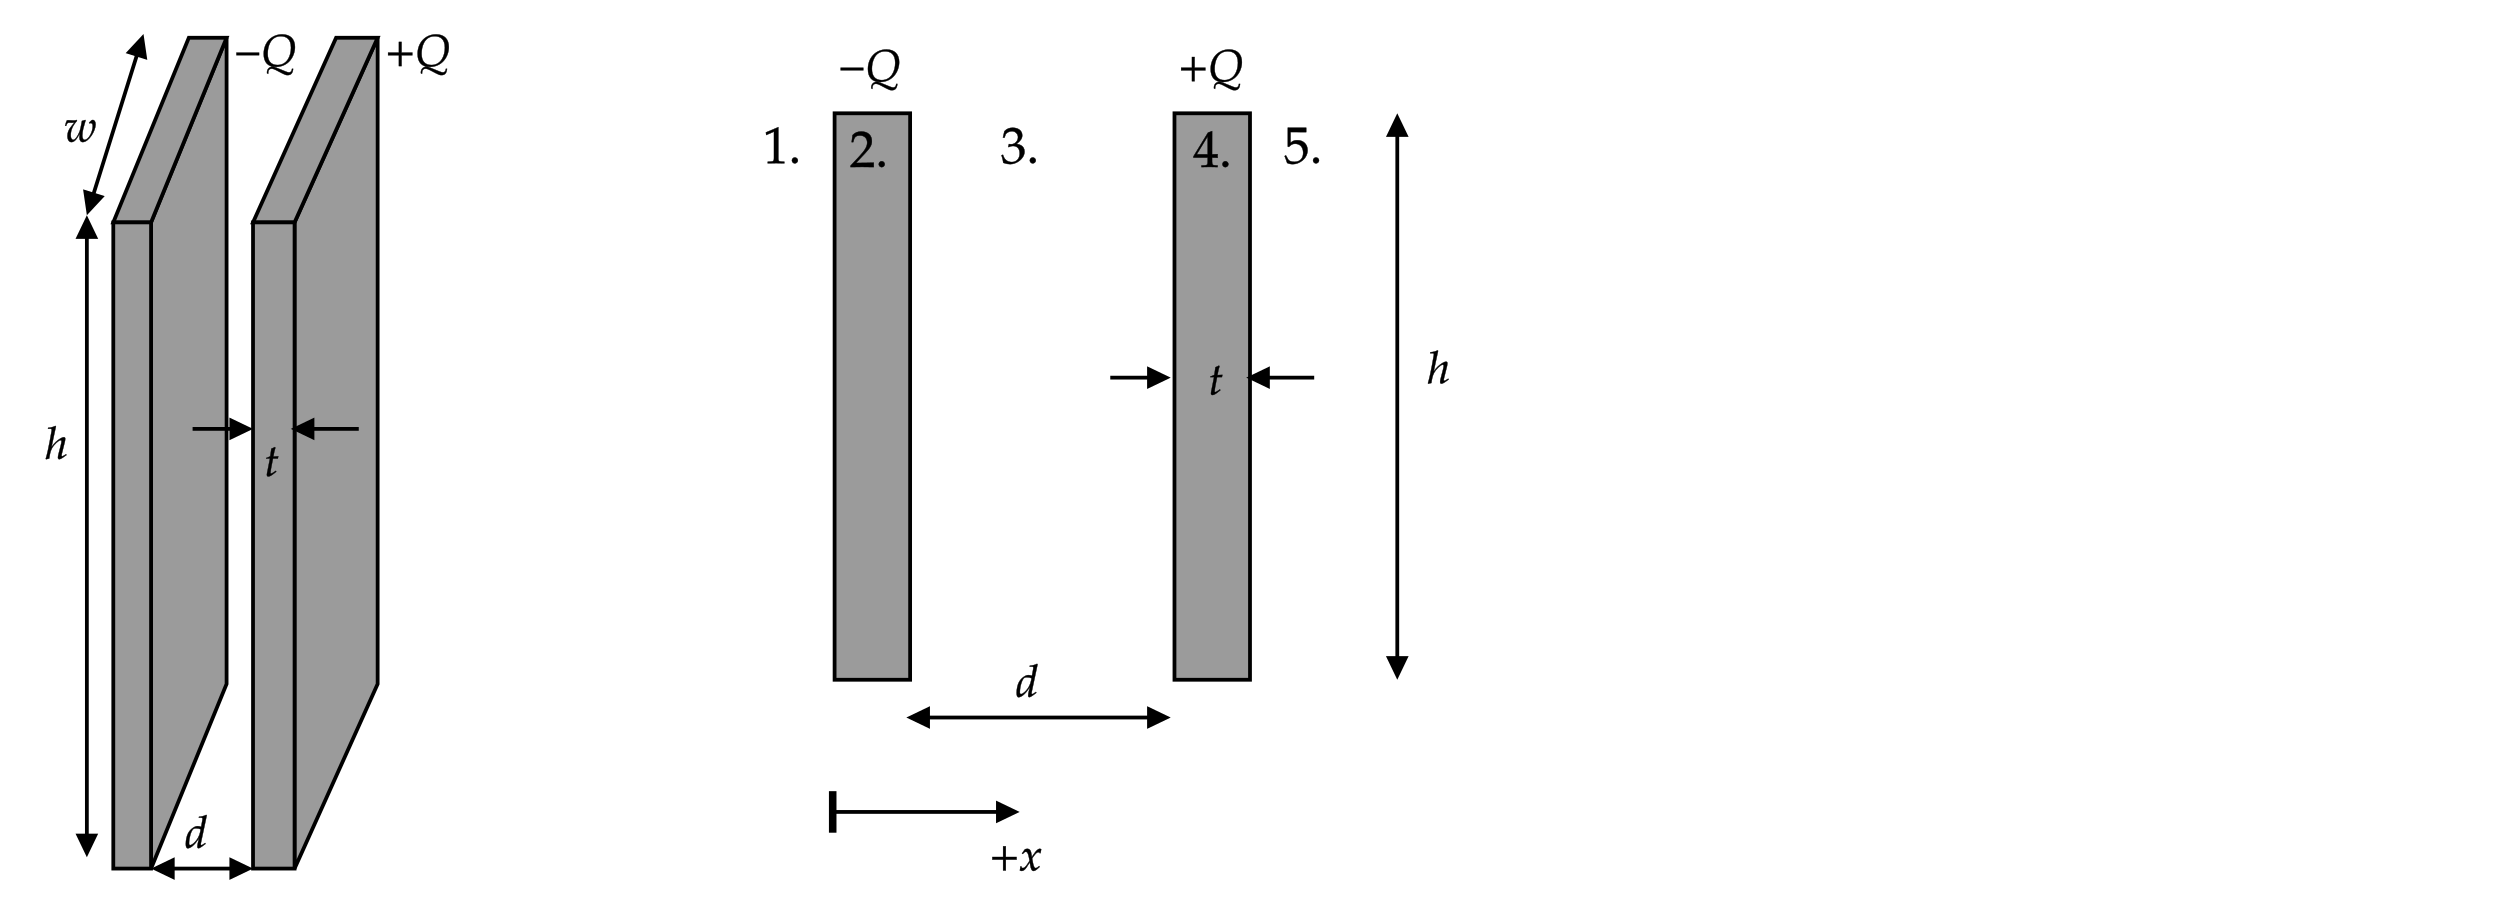
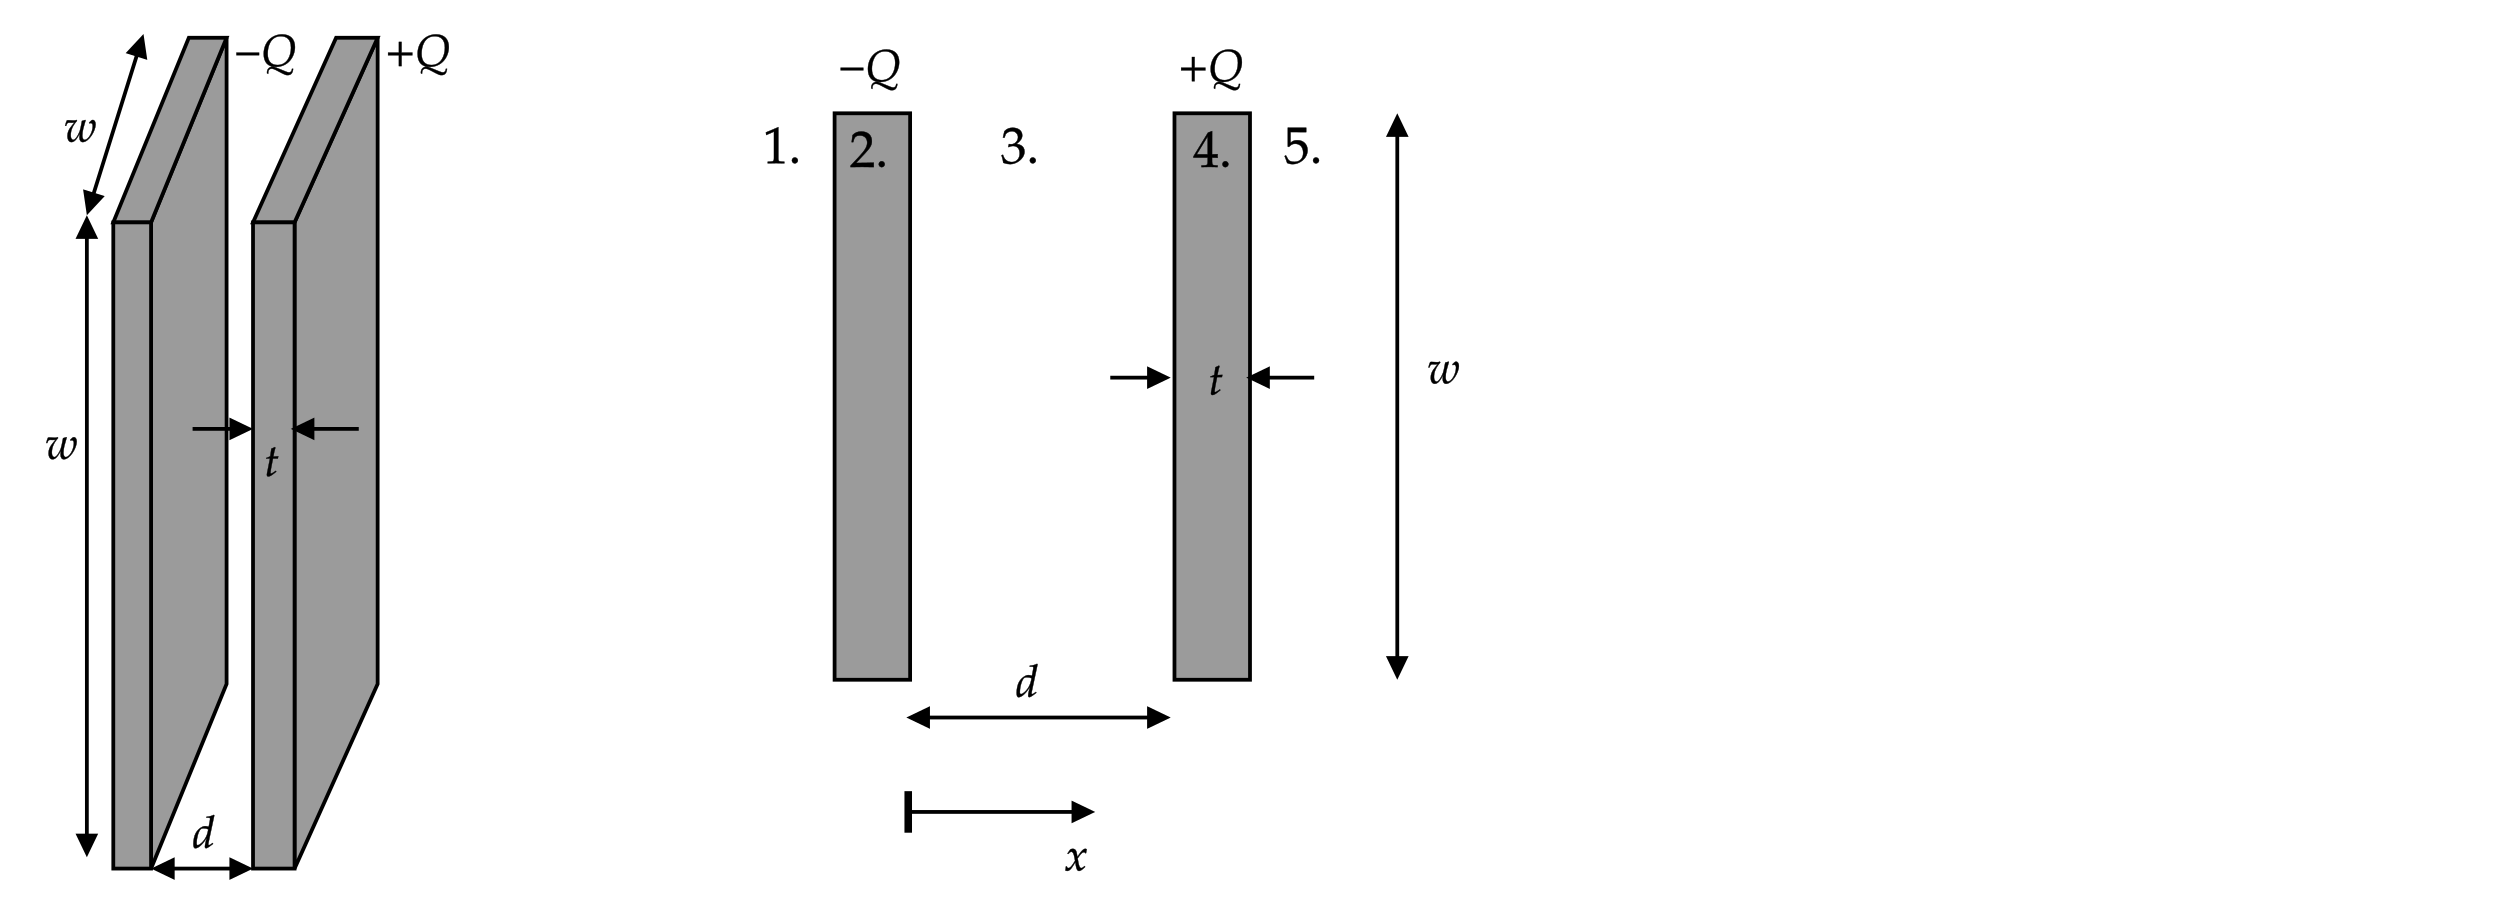
<svg xmlns="http://www.w3.org/2000/svg" x="0" y="0" width="662" height="239.969" style="         width:662px;         height:239.969px;         background: transparent;         fill: none; ">
  <svg class="role-diagram-draw-area">
    <g class="shapes-region" style="stroke: black; fill: none;">
      <g class="composite-shape">
        <path class="real" d=" M221,30 L241,30 L241,180 L221,180 Z" style="stroke-width: 1; stroke: rgb(0, 0, 0); stroke-opacity: 1; fill: rgb(155, 155, 155); fill-opacity: 1;" />
      </g>
      <g class="composite-shape">
        <path class="real" d=" M311,30 L331,30 L331,180 L311,180 Z" style="stroke-width: 1; stroke: rgb(0, 0, 0); stroke-opacity: 1; fill: rgb(155, 155, 155); fill-opacity: 1;" />
      </g>
      <g class="arrow-line">
        <path class="connection real" stroke-dasharray="" d="  M243,190 L307,190" style="stroke: rgb(0, 0, 0); stroke-width: 1; fill: none; fill-opacity: 1;" />
        <g stroke="none" fill="#000" transform="matrix(-1,1.2246467991473532e-16,-1.2246467991473532e-16,-1,310,190)" style="stroke: none; fill: rgb(0, 0, 0); stroke-width: 1;">
          <path d=" M6.25,-3 L0,0 L6.25,3 Z" />
        </g>
        <g stroke="none" fill="#000" transform="matrix(1,0,0,1,240,190)" style="stroke: none; fill: rgb(0, 0, 0); stroke-width: 1;">
          <path d=" M6.25,-3 L0,0 L6.25,3 Z" />
        </g>
      </g>
      <g class="arrow-line">
        <path class="connection real" stroke-dasharray="" d="  M43,230 L64,230" style="stroke: rgb(0, 0, 0); stroke-width: 1; fill: none; fill-opacity: 1;" />
        <g stroke="none" fill="#000" transform="matrix(-1,1.2246467991473532e-16,-1.2246467991473532e-16,-1,67,230)" style="stroke: none; fill: rgb(0, 0, 0); stroke-width: 1;">
          <path d=" M6.25,-3 L0,0 L6.25,3 Z" />
        </g>
        <g stroke="none" fill="#000" transform="matrix(1,0,0,1,40,230)" style="stroke: none; fill: rgb(0, 0, 0); stroke-width: 1;">
          <path d=" M6.25,-3 L0,0 L6.25,3 Z" />
        </g>
      </g>
      <g class="grouped-shape">
        <g class="shape">
          <polygon class="real" points=" 50,10 50,181.11 30,230 30,58.89" style="stroke: none; stroke-opacity: 1; stroke-width: 2; fill: rgb(155, 155, 155); fill-opacity: 1;" />
        </g>
        <g class="shape">
          <polygon class="real" points=" 60,10 60,181.11 40,230 40,58.89" style="stroke: rgb(0, 0, 0); stroke-opacity: 1; stroke-width: 1; fill: rgb(155, 155, 155); fill-opacity: 1;" />
        </g>
        <g class="shape">
          <polygon class="real" points=" 60,10 40,58.89 30,58.89 50,10" style="stroke: rgb(0, 0, 0); stroke-opacity: 1; stroke-width: 1; fill: rgb(155, 155, 155); fill-opacity: 1;" />
        </g>
        <g class="shape">
          <polygon class="real" points=" 40,58.89 40,230 30,230 30,58.89" style="stroke: rgb(0, 0, 0); stroke-opacity: 1; stroke-width: 1; fill: rgb(155, 155, 155); fill-opacity: 1;" />
        </g>
      </g>
      <g class="arrow-line">
        <path class="connection real" stroke-dasharray="" d="  M23.89,54.14 L37.11,11.86" style="stroke: rgb(0, 0, 0); stroke-width: 1; fill: none; fill-opacity: 1;" />
        <g stroke="none" fill="#000" transform="matrix(-0.2982079,0.9545009,-0.9545009,-0.2982079,38,9)" style="stroke: none; fill: rgb(0, 0, 0); stroke-width: 1;">
          <path d=" M6.25,-3 L0,0 L6.25,3 Z" />
        </g>
        <g stroke="none" fill="#000" transform="matrix(0.2982079,-0.9545009,0.9545009,0.2982079,23,57)" style="stroke: none; fill: rgb(0, 0, 0); stroke-width: 1;">
          <path d=" M6.25,-3 L0,0 L6.25,3 Z" />
        </g>
      </g>
      <g class="arrow-line">
        <path class="connection real" stroke-dasharray="" d="  M23,60 L23,224" style="stroke: rgb(0, 0, 0); stroke-width: 1; fill: none; fill-opacity: 1;" />
        <g stroke="none" fill="#000" transform="matrix(-1.8369701987210297e-16,-1,1,-1.8369701987210297e-16,23,227)" style="stroke: none; fill: rgb(0, 0, 0); stroke-width: 1;">
          <path d=" M6.25,-3 L0,0 L6.25,3 Z" />
        </g>
        <g stroke="none" fill="#000" transform="matrix(6.123233995736766e-17,1,-1,6.123233995736766e-17,23,57)" style="stroke: none; fill: rgb(0, 0, 0); stroke-width: 1;">
          <path d=" M6.25,-3 L0,0 L6.25,3 Z" />
        </g>
      </g>
      <g class="composite-shape">
-         <path class="real" d=" M220,210 L221,210 L221,220 L220,220 Z" style="stroke-width: 1; stroke: rgb(0, 0, 0); fill: none; fill-opacity: 1;" />
-       </g>
-       <g class="arrow-line">
-         <path class="connection real" stroke-dasharray="" d="  M220.5,215 L267,215" style="stroke: rgb(0, 0, 0); stroke-width: 1; fill: none; fill-opacity: 1;" />
-         <g stroke="none" fill="#000" transform="matrix(-1,1.2246467991473532e-16,-1.2246467991473532e-16,-1,270,215)" style="stroke: none; fill: rgb(0, 0, 0); stroke-width: 1;">
+         <path class="real" d=" M240,210 L241,210 L241,220 L240,220 Z" style="stroke-width: 1; stroke: rgb(0, 0, 0); fill: none; fill-opacity: 1;" />
+       </g>
+       <g class="arrow-line">
+         <path class="connection real" stroke-dasharray="" d="  M240.5,215 L287,215" style="stroke: rgb(0, 0, 0); stroke-width: 1; fill: none; fill-opacity: 1;" />
+         <g stroke="none" fill="#000" transform="matrix(-1,1.2246467991473532e-16,-1.2246467991473532e-16,-1,290,215)" style="stroke: none; fill: rgb(0, 0, 0); stroke-width: 1;">
          <path d=" M6.25,-3 L0,0 L6.25,3 Z" />
        </g>
      </g>
      <g class="grouped-shape">
        <g class="shape">
          <polygon class="real" points=" 89,10 89,181.11 67,230 67,58.89" style="stroke: none; stroke-opacity: 1; stroke-width: 2; fill: rgb(155, 155, 155); fill-opacity: 1;" />
        </g>
        <g class="shape">
          <polygon class="real" points=" 100,10 100,181.11 78,230 78,58.89" style="stroke: rgb(0, 0, 0); stroke-opacity: 1; stroke-width: 1; fill: rgb(155, 155, 155); fill-opacity: 1;" />
        </g>
        <g class="shape">
          <polygon class="real" points=" 100,10 78,58.89 67,58.89 89,10" style="stroke: rgb(0, 0, 0); stroke-opacity: 1; stroke-width: 1; fill: rgb(155, 155, 155); fill-opacity: 1;" />
        </g>
        <g class="shape">
          <polygon class="real" points=" 78,58.89 78,230 67,230 67,58.89" style="stroke: rgb(0, 0, 0); stroke-opacity: 1; stroke-width: 1; fill: rgb(155, 155, 155); fill-opacity: 1;" />
        </g>
      </g>
      <g class="arrow-line">
        <path class="connection real" stroke-dasharray="" d="  M51,113.57 L64,113.57" style="stroke: rgb(0, 0, 0); stroke-width: 1; fill: none; fill-opacity: 1;" />
        <g stroke="none" fill="#000" transform="matrix(-1,1.2246467991473532e-16,-1.2246467991473532e-16,-1,67,113.5714)" style="stroke: none; fill: rgb(0, 0, 0); stroke-width: 1;">
          <path d=" M6.25,-3 L0,0 L6.25,3 Z" />
        </g>
      </g>
      <g class="arrow-line">
        <path class="connection real" stroke-dasharray="" d="  M95,113.57 L80,113.57" style="stroke: rgb(0, 0, 0); stroke-width: 1; fill: none; fill-opacity: 1;" />
        <g stroke="none" fill="#000" transform="matrix(1,-2.4492935982947064e-16,2.4492935982947064e-16,1,77,113.5714)" style="stroke: none; fill: rgb(0, 0, 0); stroke-width: 1;">
          <path d=" M6.25,-3 L0,0 L6.25,3 Z" />
        </g>
      </g>
      <g class="arrow-line">
        <path class="connection real" stroke-dasharray="" d="  M370,33 L370,177" style="stroke: rgb(0, 0, 0); stroke-width: 1; fill: none; fill-opacity: 1;" />
        <g stroke="none" fill="#000" transform="matrix(-1.8369701987210297e-16,-1,1,-1.8369701987210297e-16,370,180)" style="stroke: none; fill: rgb(0, 0, 0); stroke-width: 1;">
          <path d=" M6.25,-3 L0,0 L6.25,3 Z" />
        </g>
        <g stroke="none" fill="#000" transform="matrix(6.123233995736766e-17,1,-1,6.123233995736766e-17,370,30)" style="stroke: none; fill: rgb(0, 0, 0); stroke-width: 1;">
          <path d=" M6.25,-3 L0,0 L6.25,3 Z" />
        </g>
      </g>
      <g class="arrow-line">
        <path class="connection real" stroke-dasharray="" d="  M348,100 L333,100" style="stroke: rgb(0, 0, 0); stroke-width: 1; fill: none; fill-opacity: 1;" />
        <g stroke="none" fill="#000" transform="matrix(1,-2.4492935982947064e-16,2.4492935982947064e-16,1,330,100)" style="stroke: none; fill: rgb(0, 0, 0); stroke-width: 1;">
          <path d=" M6.25,-3 L0,0 L6.25,3 Z" />
        </g>
      </g>
      <g class="arrow-line">
        <path class="connection real" stroke-dasharray="" d="  M294,100 L307,100" style="stroke: rgb(0, 0, 0); stroke-width: 1; fill: none; fill-opacity: 1;" />
        <g stroke="none" fill="#000" transform="matrix(-1,1.2246467991473532e-16,-1.2246467991473532e-16,-1,310,100)" style="stroke: none; fill: rgb(0, 0, 0); stroke-width: 1;">
          <path d=" M6.25,-3 L0,0 L6.25,3 Z" />
        </g>
      </g>
      <g />
    </g>
    <g />
    <g />
    <g />
  </svg>
  <svg width="660" height="237.969" style="width:660px;height:237.969px;font-family:Asana-Math, Asana;background:transparent;">
    <g>
      <g>
        <g>
          <g transform="matrix(1,0,0,1,312,21.5)">
            <path transform="matrix(0.0119,0,0,-0.0119,0,0)" d="M604 241L604 300L364 300L364 538L305 538L305 300L65 300L65 241L305 241L305 0L364 0L364 241Z" stroke="rgb(0,0,0)" stroke-opacity="1" stroke-width="8" fill="rgb(0,0,0)" fill-opacity="1" />
          </g>
        </g>
        <g>
          <g transform="matrix(1,0,0,1,319.95,21.5)">
            <path transform="matrix(0.0119,0,0,-0.0119,0,0)" d="M151 -172C151 -95 175 -59 228 -59C257 -59 285 -67 324 -88L469 -164C529 -195 547 -201 587 -201C662 -201 698 -158 708 -61L683 -61C677 -115 655 -140 615 -140C598 -140 579 -135 553 -125L317 -29C292 -19 274 -15 251 -15C177 -15 126 -66 126 -142C126 -144 126 -151 127 -159ZM748 425C748 603 644 706 464 706C227 706 53 523 53 272C53 83 147 -18 323 -18C595 -18 748 207 748 425ZM660 409C660 221 571 24 360 24C216 24 141 110 141 277C141 425 199 664 433 664C549 664 660 610 660 409Z" stroke="rgb(0,0,0)" stroke-opacity="1" stroke-width="8" fill="rgb(0,0,0)" fill-opacity="1" />
          </g>
        </g>
      </g>
    </g>
    <g>
      <g>
        <g>
          <g transform="matrix(1,0,0,1,222,21.5)">
            <path transform="matrix(0.0119,0,0,-0.0119,0,0)" d="M555 243L555 299L51 299L51 243Z" stroke="rgb(0,0,0)" stroke-opacity="1" stroke-width="8" fill="rgb(0,0,0)" fill-opacity="1" />
          </g>
        </g>
        <g>
          <g transform="matrix(1,0,0,1,229.2,21.5)">
            <path transform="matrix(0.0119,0,0,-0.0119,0,0)" d="M151 -172C151 -95 175 -59 228 -59C257 -59 285 -67 324 -88L469 -164C529 -195 547 -201 587 -201C662 -201 698 -158 708 -61L683 -61C677 -115 655 -140 615 -140C598 -140 579 -135 553 -125L317 -29C292 -19 274 -15 251 -15C177 -15 126 -66 126 -142C126 -144 126 -151 127 -159ZM748 425C748 603 644 706 464 706C227 706 53 523 53 272C53 83 147 -18 323 -18C595 -18 748 207 748 425ZM660 409C660 221 571 24 360 24C216 24 141 110 141 277C141 425 199 664 433 664C549 664 660 610 660 409Z" stroke="rgb(0,0,0)" stroke-opacity="1" stroke-width="8" fill="rgb(0,0,0)" fill-opacity="1" />
          </g>
        </g>
      </g>
    </g>
    <g>
      <g>
        <g>
          <g transform="matrix(1,0,0,1,269,184.5)">
            <path transform="matrix(0.0119,0,0,-0.0119,0,0)" d="M483 722L471 733C419 707 383 698 311 691L307 670L355 670C379 670 389 663 389 646C389 638 388 629 387 622L359 468C329 477 302 482 277 482C208 482 114 410 68 323C37 265 17 170 17 86C17 21 32 -11 61 -11C88 -11 125 6 159 33C213 77 246 116 313 217L290 126C279 82 274 50 274 24C274 3 283 -9 300 -9C317 -9 341 3 375 28L456 88L446 107L402 76C388 66 372 59 363 59C355 59 349 68 349 82C349 90 350 99 357 128ZM114 59C98 59 89 73 89 98C89 224 135 380 184 418C197 428 216 433 243 433C287 433 316 427 349 410L337 351C300 171 159 59 114 59Z" stroke="rgb(0,0,0)" stroke-opacity="1" stroke-width="8" fill="rgb(0,0,0)" fill-opacity="1" />
          </g>
        </g>
      </g>
    </g>
    <g>
      <g>
        <g>
          <g transform="matrix(1,0,0,1,225,44.2)">
            <path transform="matrix(0.0136,0,0,-0.0136,0,0)" d="M16 23L16 -3C203 -3 203 0 239 0C275 0 275 -3 468 -3L468 82C353 77 307 81 122 77L304 270C401 373 431 428 431 503C431 618 353 689 226 689C154 689 105 669 56 619L39 483L68 483L81 529C97 587 133 612 200 612C286 612 341 558 341 473C341 398 299 324 186 204ZM623 111C593 111 566 83 566 53C566 23 593 -5 622 -5C654 -5 682 22 682 53C682 83 654 111 623 111Z" stroke="rgb(0,0,0)" stroke-opacity="1" stroke-width="8" fill="rgb(0,0,0)" fill-opacity="1" />
          </g>
        </g>
      </g>
    </g>
    <g>
      <g>
        <g>
          <g transform="matrix(1,0,0,1,202,43.2)">
            <path transform="matrix(0.0136,0,0,-0.0136,0,0)" d="M418 -3L418 27L366 30C311 33 301 44 301 96L301 700L60 598L67 548L217 614L217 96C217 44 206 33 152 30L96 27L96 -3C250 0 250 0 261 0C292 0 402 -3 418 -3ZM623 111C593 111 566 83 566 53C566 23 593 -5 622 -5C654 -5 682 22 682 53C682 83 654 111 623 111Z" stroke="rgb(0,0,0)" stroke-opacity="1" stroke-width="8" fill="rgb(0,0,0)" fill-opacity="1" />
          </g>
        </g>
      </g>
    </g>
    <g>
      <g>
        <g>
          <g transform="matrix(1,0,0,1,265,43.2)">
            <path transform="matrix(0.0136,0,0,-0.0136,0,0)" d="M462 224C462 345 355 366 308 374C388 436 418 482 418 541C418 630 344 689 233 689C165 689 120 670 72 622L43 498L74 498L92 554C103 588 166 622 218 622C283 622 336 569 336 506C336 431 277 368 206 368C198 368 187 369 174 370L159 371L147 318L154 312C192 329 211 334 238 334C321 334 369 281 369 190C369 88 308 21 215 21C169 21 128 36 98 64C74 86 61 109 42 163L15 153C36 92 44 56 50 6C103 -12 147 -20 184 -20C307 -20 462 87 462 224ZM623 111C593 111 566 83 566 53C566 23 593 -5 622 -5C654 -5 682 22 682 53C682 83 654 111 623 111Z" stroke="rgb(0,0,0)" stroke-opacity="1" stroke-width="8" fill="rgb(0,0,0)" fill-opacity="1" />
          </g>
        </g>
      </g>
    </g>
    <g>
      <g>
        <g>
          <g transform="matrix(1,0,0,1,316,44.2)">
            <path transform="matrix(0.0136,0,0,-0.0136,0,0)" d="M280 181L280 106C280 46 269 32 220 30L158 27L158 -3C291 0 291 0 315 0C339 0 339 0 472 -3L472 27L424 30C375 33 364 46 364 106L364 181C423 181 444 180 472 177L472 248L364 245L365 697L285 667L2 204L2 181ZM280 245L65 245L280 597ZM623 111C593 111 566 83 566 53C566 23 593 -5 622 -5C654 -5 682 22 682 53C682 83 654 111 623 111Z" stroke="rgb(0,0,0)" stroke-opacity="1" stroke-width="8" fill="rgb(0,0,0)" fill-opacity="1" />
          </g>
        </g>
      </g>
    </g>
    <g>
      <g>
        <g>
          <g transform="matrix(1,0,0,1,340,43.2)">
            <path transform="matrix(0.0136,0,0,-0.0136,0,0)" d="M459 253C459 366 378 446 264 446C216 446 180 443 127 396L127 605L432 604L432 689L75 690L75 322L95 316C142 363 169 377 218 377C314 377 374 309 374 201C374 90 310 25 201 25C147 25 97 43 83 69L37 151L13 137C36 80 48 48 62 4C90 -11 130 -20 173 -20C301 -20 459 89 459 253ZM623 111C593 111 566 83 566 53C566 23 593 -5 622 -5C654 -5 682 22 682 53C682 83 654 111 623 111Z" stroke="rgb(0,0,0)" stroke-opacity="1" stroke-width="8" fill="rgb(0,0,0)" fill-opacity="1" />
          </g>
        </g>
      </g>
    </g>
    <g>
      <g>
        <g>
-           <g transform="matrix(1,0,0,1,262,230.5)">
-             <path transform="matrix(0.0119,0,0,-0.0119,0,0)" d="M604 241L604 300L364 300L364 538L305 538L305 300L65 300L65 241L305 241L305 0L364 0L364 241Z" stroke="rgb(0,0,0)" stroke-opacity="1" stroke-width="8" fill="rgb(0,0,0)" fill-opacity="1" />
-           </g>
-         </g>
-         <g>
-           <g transform="matrix(1,0,0,1,269.95,230.5)">
+           <g transform="matrix(1,0,0,1,282,230.5)">
            <path transform="matrix(0.0119,0,0,-0.0119,0,0)" d="M9 1C24 -7 40 -11 52 -11C85 -11 124 18 155 65L231 182L242 113C255 28 278 -11 314 -11C336 -11 368 6 400 35L449 79L440 98C404 68 379 53 363 53C348 53 335 63 325 83C316 102 305 139 300 168L282 269L317 318C364 383 391 406 422 406C438 406 450 398 455 383L469 387L484 472C472 479 463 482 454 482C414 482 374 446 312 354L275 299L269 347C257 446 230 482 171 482C145 482 123 474 114 461L56 378L73 368C103 402 123 416 142 416C175 416 197 375 214 277L225 215L185 153C142 86 108 54 80 54C65 54 54 58 52 63L41 91L21 88C21 53 13 27 9 1Z" stroke="rgb(0,0,0)" stroke-opacity="1" stroke-width="8" fill="rgb(0,0,0)" fill-opacity="1" />
          </g>
        </g>
      </g>
    </g>
    <g>
      <g>
        <g>
-           <g transform="matrix(1,0,0,1,49,224.5)">
+           <g transform="matrix(1,0,0,1,51,224.5)">
            <path transform="matrix(0.0119,0,0,-0.0119,0,0)" d="M483 722L471 733C419 707 383 698 311 691L307 670L355 670C379 670 389 663 389 646C389 638 388 629 387 622L359 468C329 477 302 482 277 482C208 482 114 410 68 323C37 265 17 170 17 86C17 21 32 -11 61 -11C88 -11 125 6 159 33C213 77 246 116 313 217L290 126C279 82 274 50 274 24C274 3 283 -9 300 -9C317 -9 341 3 375 28L456 88L446 107L402 76C388 66 372 59 363 59C355 59 349 68 349 82C349 90 350 99 357 128ZM114 59C98 59 89 73 89 98C89 224 135 380 184 418C197 428 216 433 243 433C287 433 316 427 349 410L337 351C300 171 159 59 114 59Z" stroke="rgb(0,0,0)" stroke-opacity="1" stroke-width="8" fill="rgb(0,0,0)" fill-opacity="1" />
          </g>
        </g>
      </g>
    </g>
    <g>
      <g>
        <g>
          <g transform="matrix(1,0,0,1,102,17.5)">
            <path transform="matrix(0.0119,0,0,-0.0119,0,0)" d="M604 241L604 300L364 300L364 538L305 538L305 300L65 300L65 241L305 241L305 0L364 0L364 241Z" stroke="rgb(0,0,0)" stroke-opacity="1" stroke-width="8" fill="rgb(0,0,0)" fill-opacity="1" />
          </g>
        </g>
        <g>
          <g transform="matrix(1,0,0,1,109.95,17.5)">
            <path transform="matrix(0.0119,0,0,-0.0119,0,0)" d="M151 -172C151 -95 175 -59 228 -59C257 -59 285 -67 324 -88L469 -164C529 -195 547 -201 587 -201C662 -201 698 -158 708 -61L683 -61C677 -115 655 -140 615 -140C598 -140 579 -135 553 -125L317 -29C292 -19 274 -15 251 -15C177 -15 126 -66 126 -142C126 -144 126 -151 127 -159ZM748 425C748 603 644 706 464 706C227 706 53 523 53 272C53 83 147 -18 323 -18C595 -18 748 207 748 425ZM660 409C660 221 571 24 360 24C216 24 141 110 141 277C141 425 199 664 433 664C549 664 660 610 660 409Z" stroke="rgb(0,0,0)" stroke-opacity="1" stroke-width="8" fill="rgb(0,0,0)" fill-opacity="1" />
          </g>
        </g>
      </g>
    </g>
    <g>
      <g>
        <g>
          <g transform="matrix(1,0,0,1,62,17.5)">
            <path transform="matrix(0.0119,0,0,-0.0119,0,0)" d="M555 243L555 299L51 299L51 243Z" stroke="rgb(0,0,0)" stroke-opacity="1" stroke-width="8" fill="rgb(0,0,0)" fill-opacity="1" />
          </g>
        </g>
        <g>
          <g transform="matrix(1,0,0,1,69.20001,17.5)">
            <path transform="matrix(0.0119,0,0,-0.0119,0,0)" d="M151 -172C151 -95 175 -59 228 -59C257 -59 285 -67 324 -88L469 -164C529 -195 547 -201 587 -201C662 -201 698 -158 708 -61L683 -61C677 -115 655 -140 615 -140C598 -140 579 -135 553 -125L317 -29C292 -19 274 -15 251 -15C177 -15 126 -66 126 -142C126 -144 126 -151 127 -159ZM748 425C748 603 644 706 464 706C227 706 53 523 53 272C53 83 147 -18 323 -18C595 -18 748 207 748 425ZM660 409C660 221 571 24 360 24C216 24 141 110 141 277C141 425 199 664 433 664C549 664 660 610 660 409Z" stroke="rgb(0,0,0)" stroke-opacity="1" stroke-width="8" fill="rgb(0,0,0)" fill-opacity="1" />
          </g>
        </g>
      </g>
    </g>
    <g>
      <g>
        <g>
          <g transform="matrix(1,0,0,1,17,37.5)">
            <path transform="matrix(0.0119,0,0,-0.0119,0,0)" d="M167 420C188 420 201 421 226 424C171 350 72 266 72 126C72 44 107 -11 160 -11C224 -11 276 44 350 187C341 143 338 118 338 95C338 32 367 -11 412 -11C546 -11 699 238 699 384C699 441 673 482 637 482C624 482 612 478 604 470L554 423L565 404C574 410 583 413 592 413C619 413 635 390 635 350C635 205 538 39 453 39C424 39 403 79 403 134C403 181 412 247 424 290L476 474L469 482L395 460L366 311C354 249 340 209 311 155C271 80 233 39 203 39C168 39 145 78 145 136C145 255 186 352 285 464L275 482C255 473 242 470 214 470C186 470 144 472 115 475L103 476C97 477 92 477 91 477C79 477 70 475 59 470C45 443 34 407 21 352L43 352L60 394C67 411 87 422 111 422C145 422 128 420 167 420Z" stroke="rgb(0,0,0)" stroke-opacity="1" stroke-width="8" fill="rgb(0,0,0)" fill-opacity="1" />
          </g>
        </g>
      </g>
    </g>
    <g>
      <g>
        <g>
          <g transform="matrix(1,0,0,1,12,121.5)">
-             <path transform="matrix(0.0119,0,0,-0.0119,0,0)" d="M236 722L224 733C179 711 138 697 64 691L60 670L108 670C126 670 142 667 142 647C142 641 142 632 140 622L98 388C78 272 36 80 10 2L17 -9L86 7C94 64 108 164 148 236C193 317 296 414 338 414C349 414 360 407 360 393C360 375 355 342 345 303L294 107C288 85 281 55 281 31C281 6 291 -9 312 -9C344 -9 412 41 471 85L461 103L435 86C412 71 386 56 374 56C367 56 361 65 361 76C361 88 364 101 368 116L432 372C438 398 443 423 443 447C443 464 437 482 411 482C376 482 299 437 231 374C198 343 172 308 144 273L140 275Z" stroke="rgb(0,0,0)" stroke-opacity="1" stroke-width="8" fill="rgb(0,0,0)" fill-opacity="1" />
+             <path transform="matrix(0.0119,0,0,-0.0119,0,0)" d="M167 420C188 420 201 421 226 424C171 350 72 266 72 126C72 44 107 -11 160 -11C224 -11 276 44 350 187C341 143 338 118 338 95C338 32 367 -11 412 -11C546 -11 699 238 699 384C699 441 673 482 637 482C624 482 612 478 604 470L554 423L565 404C574 410 583 413 592 413C619 413 635 390 635 350C635 205 538 39 453 39C424 39 403 79 403 134C403 181 412 247 424 290L476 474L469 482L395 460L366 311C354 249 340 209 311 155C271 80 233 39 203 39C168 39 145 78 145 136C145 255 186 352 285 464L275 482C255 473 242 470 214 470C186 470 144 472 115 475L103 476C97 477 92 477 91 477C79 477 70 475 59 470C45 443 34 407 21 352L43 352L60 394C67 411 87 422 111 422C145 422 128 420 167 420Z" stroke="rgb(0,0,0)" stroke-opacity="1" stroke-width="8" fill="rgb(0,0,0)" fill-opacity="1" />
          </g>
        </g>
      </g>
    </g>
    <g>
      <g>
        <g>
          <g transform="matrix(1,0,0,1,70,126.0688)">
            <path transform="matrix(0.0119,0,0,-0.0119,0,0)" d="M125 390L69 107C68 99 56 61 56 31C56 6 67 -9 86 -9C121 -9 156 11 234 74L265 99L255 117L210 86C181 66 161 56 150 56C141 56 136 64 136 76C136 102 150 183 179 328L192 390L299 390L310 440C272 436 238 434 200 434C216 528 227 577 245 631L234 646C214 634 187 622 156 610L131 440C87 419 61 408 43 403L41 390Z" stroke="rgb(0,0,0)" stroke-opacity="1" stroke-width="8" fill="rgb(0,0,0)" fill-opacity="1" />
          </g>
        </g>
      </g>
    </g>
    <g>
      <g>
        <g>
          <g transform="matrix(1,0,0,1,378,101.5)">
-             <path transform="matrix(0.0119,0,0,-0.0119,0,0)" d="M236 722L224 733C179 711 138 697 64 691L60 670L108 670C126 670 142 667 142 647C142 641 142 632 140 622L98 388C78 272 36 80 10 2L17 -9L86 7C94 64 108 164 148 236C193 317 296 414 338 414C349 414 360 407 360 393C360 375 355 342 345 303L294 107C288 85 281 55 281 31C281 6 291 -9 312 -9C344 -9 412 41 471 85L461 103L435 86C412 71 386 56 374 56C367 56 361 65 361 76C361 88 364 101 368 116L432 372C438 398 443 423 443 447C443 464 437 482 411 482C376 482 299 437 231 374C198 343 172 308 144 273L140 275Z" stroke="rgb(0,0,0)" stroke-opacity="1" stroke-width="8" fill="rgb(0,0,0)" fill-opacity="1" />
+             <path transform="matrix(0.0119,0,0,-0.0119,0,0)" d="M167 420C188 420 201 421 226 424C171 350 72 266 72 126C72 44 107 -11 160 -11C224 -11 276 44 350 187C341 143 338 118 338 95C338 32 367 -11 412 -11C546 -11 699 238 699 384C699 441 673 482 637 482C624 482 612 478 604 470L554 423L565 404C574 410 583 413 592 413C619 413 635 390 635 350C635 205 538 39 453 39C424 39 403 79 403 134C403 181 412 247 424 290L476 474L469 482L395 460L366 311C354 249 340 209 311 155C271 80 233 39 203 39C168 39 145 78 145 136C145 255 186 352 285 464L275 482C255 473 242 470 214 470C186 470 144 472 115 475L103 476C97 477 92 477 91 477C79 477 70 475 59 470C45 443 34 407 21 352L43 352L60 394C67 411 87 422 111 422C145 422 128 420 167 420Z" stroke="rgb(0,0,0)" stroke-opacity="1" stroke-width="8" fill="rgb(0,0,0)" fill-opacity="1" />
          </g>
        </g>
      </g>
    </g>
    <g>
      <g>
        <g>
          <g transform="matrix(1,0,0,1,320,104.5)">
            <path transform="matrix(0.0119,0,0,-0.0119,0,0)" d="M125 390L69 107C68 99 56 61 56 31C56 6 67 -9 86 -9C121 -9 156 11 234 74L265 99L255 117L210 86C181 66 161 56 150 56C141 56 136 64 136 76C136 102 150 183 179 328L192 390L299 390L310 440C272 436 238 434 200 434C216 528 227 577 245 631L234 646C214 634 187 622 156 610L131 440C87 419 61 408 43 403L41 390Z" stroke="rgb(0,0,0)" stroke-opacity="1" stroke-width="8" fill="rgb(0,0,0)" fill-opacity="1" />
          </g>
        </g>
      </g>
    </g>
  </svg>
</svg>
